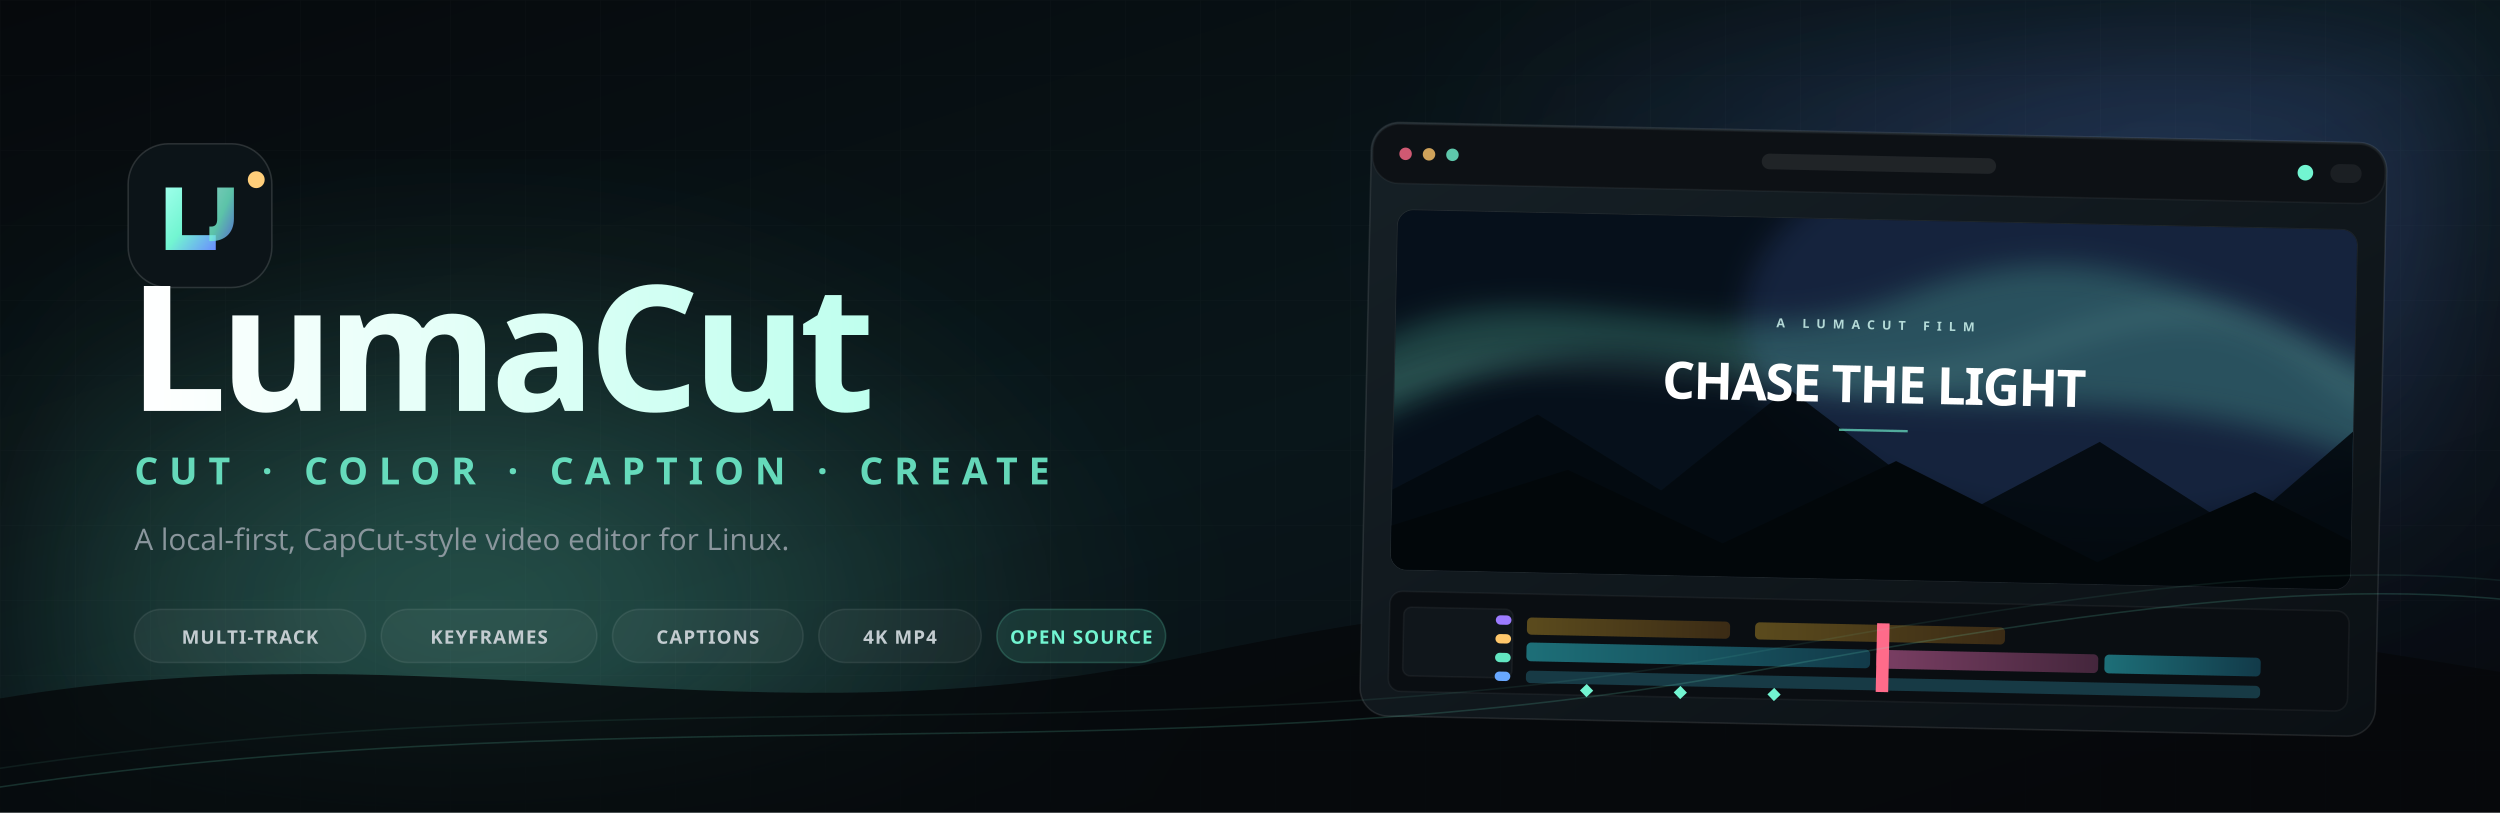
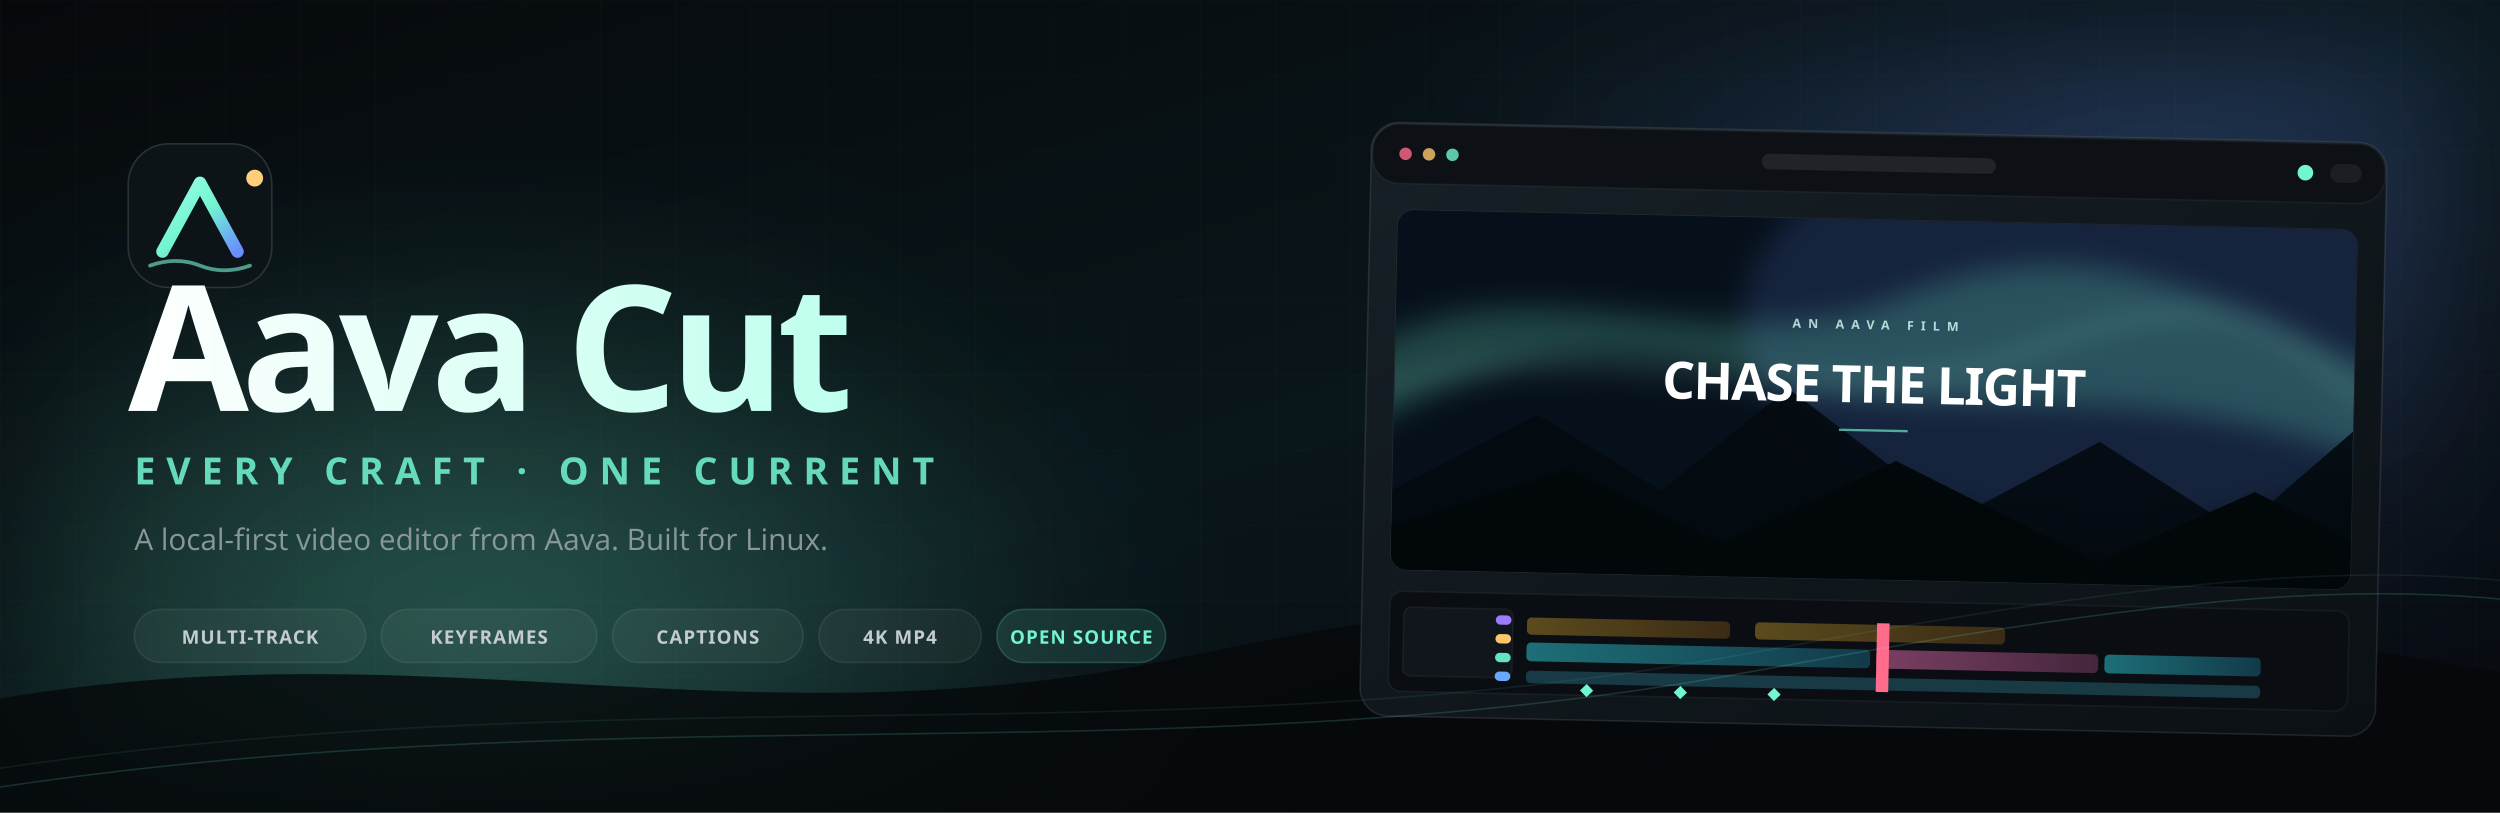
<svg xmlns="http://www.w3.org/2000/svg" width="1600" height="520" viewBox="0 0 1600 520">
  <defs>
    <linearGradient id="bg" x1="0" y1="0" x2="1" y2="1">
      <stop offset="0" stop-color="#06090c" />
      <stop offset=".52" stop-color="#09161a" />
      <stop offset="1" stop-color="#08090f" />
    </linearGradient>
    <linearGradient id="mint" x1="0" y1="0" x2="1" y2="1">
      <stop offset="0" stop-color="#9dffea" />
      <stop offset=".5" stop-color="#72f5d1" />
      <stop offset="1" stop-color="#6a8dff" />
    </linearGradient>
    <linearGradient id="word" x1="0" y1="0" x2="1" y2="0">
      <stop offset="0" stop-color="#ffffff" />
      <stop offset="1" stop-color="#bfffee" />
    </linearGradient>
    <radialGradient id="glow1">
      <stop offset="0" stop-color="#72f5d1" stop-opacity=".32" />
      <stop offset="1" stop-color="#72f5d1" stop-opacity="0" />
    </radialGradient>
    <radialGradient id="glow2">
      <stop offset="0" stop-color="#6a8dff" stop-opacity=".28" />
      <stop offset="1" stop-color="#6a8dff" stop-opacity="0" />
    </radialGradient>
    <linearGradient id="card" x1="0" y1="0" x2="1" y2="1">
      <stop offset="0" stop-color="#162026" />
      <stop offset="1" stop-color="#0b1014" />
    </linearGradient>
    <linearGradient id="clipA" x1="0" y1="0" x2="1" y2="0">
      <stop offset="0" stop-color="#1d6f78" />
      <stop offset="1" stop-color="#123a49" />
    </linearGradient>
    <linearGradient id="clipB" x1="0" y1="0" x2="1" y2="0">
      <stop offset="0" stop-color="#7b3f64" />
      <stop offset="1" stop-color="#44263c" />
    </linearGradient>
    <linearGradient id="clipC" x1="0" y1="0" x2="1" y2="0">
      <stop offset="0" stop-color="#5b4b1d" />
      <stop offset="1" stop-color="#3b2b15" />
    </linearGradient>
    <filter id="blur1">
      <feGaussianBlur stdDeviation="60" />
    </filter>
    <filter id="blur2">
      <feGaussianBlur stdDeviation="30" />
    </filter>
    <filter id="soft2">
      <feGaussianBlur stdDeviation="9" />
    </filter>
    <clipPath id="monitorClip">
      <rect x="18" y="56" width="614" height="230" rx="10" />
    </clipPath>
    <filter id="soft">
      <feGaussianBlur stdDeviation="12" />
    </filter>
    <pattern id="grid" width="48" height="48" patternUnits="userSpaceOnUse">
      <path d="M 48 0 L 0 0 0 48" fill="none" stroke="#ffffff" stroke-opacity=".035" stroke-width="1" />
    </pattern>
  </defs>
  <rect width="1600" height="520" fill="url(#bg)" />
  <rect width="1600" height="520" fill="url(#grid)" opacity=".5" />
  <ellipse cx="300" cy="390" rx="420" ry="240" fill="url(#glow1)" filter="url(#blur1)" />
  <ellipse cx="1390" cy="120" rx="480" ry="270" fill="url(#glow2)" filter="url(#blur1)" />
  <path d="M0 447 C 280 400, 480 480, 760 420 S 1240 370, 1600 430 L1600 520 L0 520Z" fill="#05080a" opacity=".8" />
  <g transform="translate(82 92)">
    <rect x="0" y="0" width="92" height="92" rx="26" fill="#0c1418" stroke="#ffffff" stroke-opacity=".14" />
-     <path d="M24 68V28h10.5v30.5h21.6V68H24Z" fill="url(#mint)" />
-     <path d="M58 28h9.7v20c0 9.2-6 14.3-14.3 14.3H52V53h1c3 0 4-1.7 4-4.8V28Z" fill="url(#mint)" opacity=".78" />
-     <circle cx="82" cy="23" r="5.4" fill="#FFCE7A" />
+     <path d="M22 69 46 25l24 44" fill="none" stroke="url(#mint)" stroke-width="8" stroke-linecap="round" stroke-linejoin="round" />
+     <path d="M32 56h28" fill="none" stroke="url(#mint)" stroke-width="6.5" stroke-linecap="round" opacity=".76" />
+     <path d="M14 78c11-4 22-4 32 0s21 4 32 0" fill="none" stroke="#7CFFDE" stroke-width="2.4" stroke-linecap="round" opacity=".58" />
+     <circle cx="81" cy="22" r="5.4" fill="#FFCE7A" />
  </g>
-   <text x="82" y="263" font-family="Montserrat" font-size="112" font-weight="800" letter-spacing="-5" fill="url(#word)">LumaCut</text>
-   <text x="86" y="310" font-family="Montserrat" font-size="24" font-weight="600" letter-spacing="7" fill="#72f5d1" fill-opacity=".86">CUT · COLOR · CAPTION · CREATE</text>
-   <text x="86" y="352" font-family="Open Sans" font-size="19" fill="#8a969d">A local-first, CapCut-style video editor for Linux.</text>
+   <text x="82" y="263" font-family="Montserrat" font-size="112" font-weight="800" letter-spacing="-5" fill="url(#word)">Aava Cut</text>
+   <text x="86" y="310" font-family="Montserrat" font-size="24" font-weight="600" letter-spacing="7" fill="#72f5d1" fill-opacity=".86">EVERY CRAFT · ONE CURRENT</text>
+   <text x="86" y="352" font-family="Open Sans" font-size="19" fill="#8a969d">A local-first video editor from Aava. Built for Linux.</text>
  <g transform="translate(86 390)" font-family="Montserrat" font-size="12" font-weight="600" letter-spacing=".7">
    <rect x="0" y="0" width="148" height="34" rx="17" fill="#ffffff" fill-opacity=".045" stroke="#ffffff" stroke-opacity=".08" />
    <text x="74" y="22" text-anchor="middle" fill="#c3ccd0">MULTI-TRACK</text>
    <rect x="158" y="0" width="138" height="34" rx="17" fill="#ffffff" fill-opacity=".045" stroke="#ffffff" stroke-opacity=".08" />
    <text x="227" y="22" text-anchor="middle" fill="#c3ccd0">KEYFRAMES</text>
    <rect x="306" y="0" width="122" height="34" rx="17" fill="#ffffff" fill-opacity=".045" stroke="#ffffff" stroke-opacity=".08" />
    <text x="367" y="22" text-anchor="middle" fill="#c3ccd0">CAPTIONS</text>
    <rect x="438" y="0" width="104" height="34" rx="17" fill="#ffffff" fill-opacity=".045" stroke="#ffffff" stroke-opacity=".08" />
    <text x="490" y="22" text-anchor="middle" fill="#c3ccd0">4K MP4</text>
    <rect x="552" y="0" width="108" height="34" rx="17" fill="#72f5d1" fill-opacity=".12" stroke="#72f5d1" stroke-opacity=".2" />
    <text x="606" y="22" text-anchor="middle" fill="#72f5d1">OPEN SOURCE</text>
  </g>
  <g transform="translate(878 78) rotate(1.2)">
    <rect width="650" height="380" rx="18" fill="url(#card)" stroke="#ffffff" stroke-opacity=".1" />
    <rect x="1" y="1" width="648" height="38" rx="17" fill="#0d1115" stroke="#ffffff" stroke-opacity=".05" />
    <circle cx="22" cy="20" r="4" fill="#ff6b8a" opacity=".8" />
    <circle cx="37" cy="20" r="4" fill="#ffc76b" opacity=".8" />
    <circle cx="52" cy="20" r="4" fill="#72f5d1" opacity=".8" />
    <rect x="250" y="15" width="150" height="10" rx="5" fill="#ffffff" fill-opacity=".08" />
    <circle cx="598" cy="20" r="5" fill="#72f5d1" />
    <rect x="614" y="14" width="20" height="12" rx="6" fill="#ffffff" fill-opacity=".06" />
    <rect x="18" y="56" width="614" height="230" rx="10" fill="#05070a" />
    <rect x="18" y="56" width="614" height="230" rx="10" fill="none" stroke="#ffffff" stroke-opacity=".07" />
    <g clip-path="url(#monitorClip)">
      <rect x="18" y="56" width="614" height="230" fill="#06101b" />
      <ellipse cx="470" cy="120" rx="230" ry="130" fill="#6a8dff" opacity=".15" filter="url(#soft2)" />
      <path d="M0 145 C 100 80, 220 155, 340 105 S 520 95, 660 150 L660 210 C 500 145, 380 190, 260 160 S 80 150, 0 195Z" fill="#72f5d1" opacity=".22" filter="url(#soft2)" />
      <path d="M0 175 C 130 115, 280 195, 430 135 S 590 145, 660 175" fill="none" stroke="#b8fff0" stroke-width="5" opacity=".25" filter="url(#soft2)" />
      <path d="M18 235 L110 185 L190 232 L270 165 L380 245 L470 195 L560 250 L632 185 L632 286 L18 286Z" fill="#030a0f" opacity=".92" />
      <path d="M18 258 L130 220 L230 265 L340 210 L470 272 L570 225 L632 255 L632 286 L18 286Z" fill="#02070a" />
-       <text x="325" y="126" text-anchor="middle" font-family="Montserrat" font-size="8" font-weight="700" letter-spacing="4.5" fill="#d8fff7" fill-opacity=".8">A LUMACUT FILM</text>
+       <text x="325" y="126" text-anchor="middle" font-family="Montserrat" font-size="8" font-weight="700" letter-spacing="4.5" fill="#d8fff7" fill-opacity=".8">AN AAVA FILM</text>
      <text x="325" y="173" text-anchor="middle" font-family="Montserrat" font-size="33" font-weight="900" letter-spacing="-1" fill="#ffffff">CHASE THE LIGHT</text>
      <rect x="303" y="190" width="44" height="1.5" fill="#72f5d1" opacity=".65" />
    </g>
    <rect x="18" y="300" width="614" height="64" rx="8" fill="#0a0e12" stroke="#ffffff" stroke-opacity=".05" />
    <rect x="27" y="310" width="70" height="44" rx="5" fill="#10161b" stroke="#ffffff" stroke-opacity=".05" />
    <rect x="86" y="314" width="10" height="6" rx="3" fill="#9c7bff" />
    <rect x="86" y="326" width="10" height="6" rx="3" fill="#ffc76b" />
    <rect x="86" y="338" width="10" height="6" rx="3" fill="#62e6c1" />
    <rect x="86" y="350" width="10" height="6" rx="3" fill="#68a8ff" />
    <rect x="106" y="315" width="130" height="11" rx="3" fill="url(#clipC)" />
    <rect x="252" y="315" width="160" height="11" rx="3" fill="url(#clipC)" />
    <rect x="106" y="331" width="220" height="12" rx="3" fill="url(#clipA)" />
    <rect x="330" y="331" width="142" height="12" rx="3" fill="url(#clipB)" />
    <rect x="476" y="331" width="100" height="12" rx="3" fill="url(#clipA)" />
    <rect x="106" y="349" width="470" height="8" rx="3" fill="#173a45" />
    <rect x="330" y="314" width="8" height="44" fill="#ff6b8a" />
    <g fill="#72f5d1">
      <rect x="142" y="358" width="6" height="6" transform="rotate(45 145 361)" />
      <rect x="202" y="358" width="6" height="6" transform="rotate(45 205 361)" />
      <rect x="262" y="358" width="6" height="6" transform="rotate(45 265 361)" />
    </g>
  </g>
  <g stroke="#72f5d1" stroke-opacity=".16" fill="none">
    <path d="M-40 510 C 380 440, 740 500, 1120 430 S 1590 370, 1800 420" stroke-width="1" />
    <path d="M-40 498 C 380 428, 740 488, 1120 418 S 1590 358, 1800 408" stroke-width="1" stroke-opacity=".08" />
  </g>
</svg>
